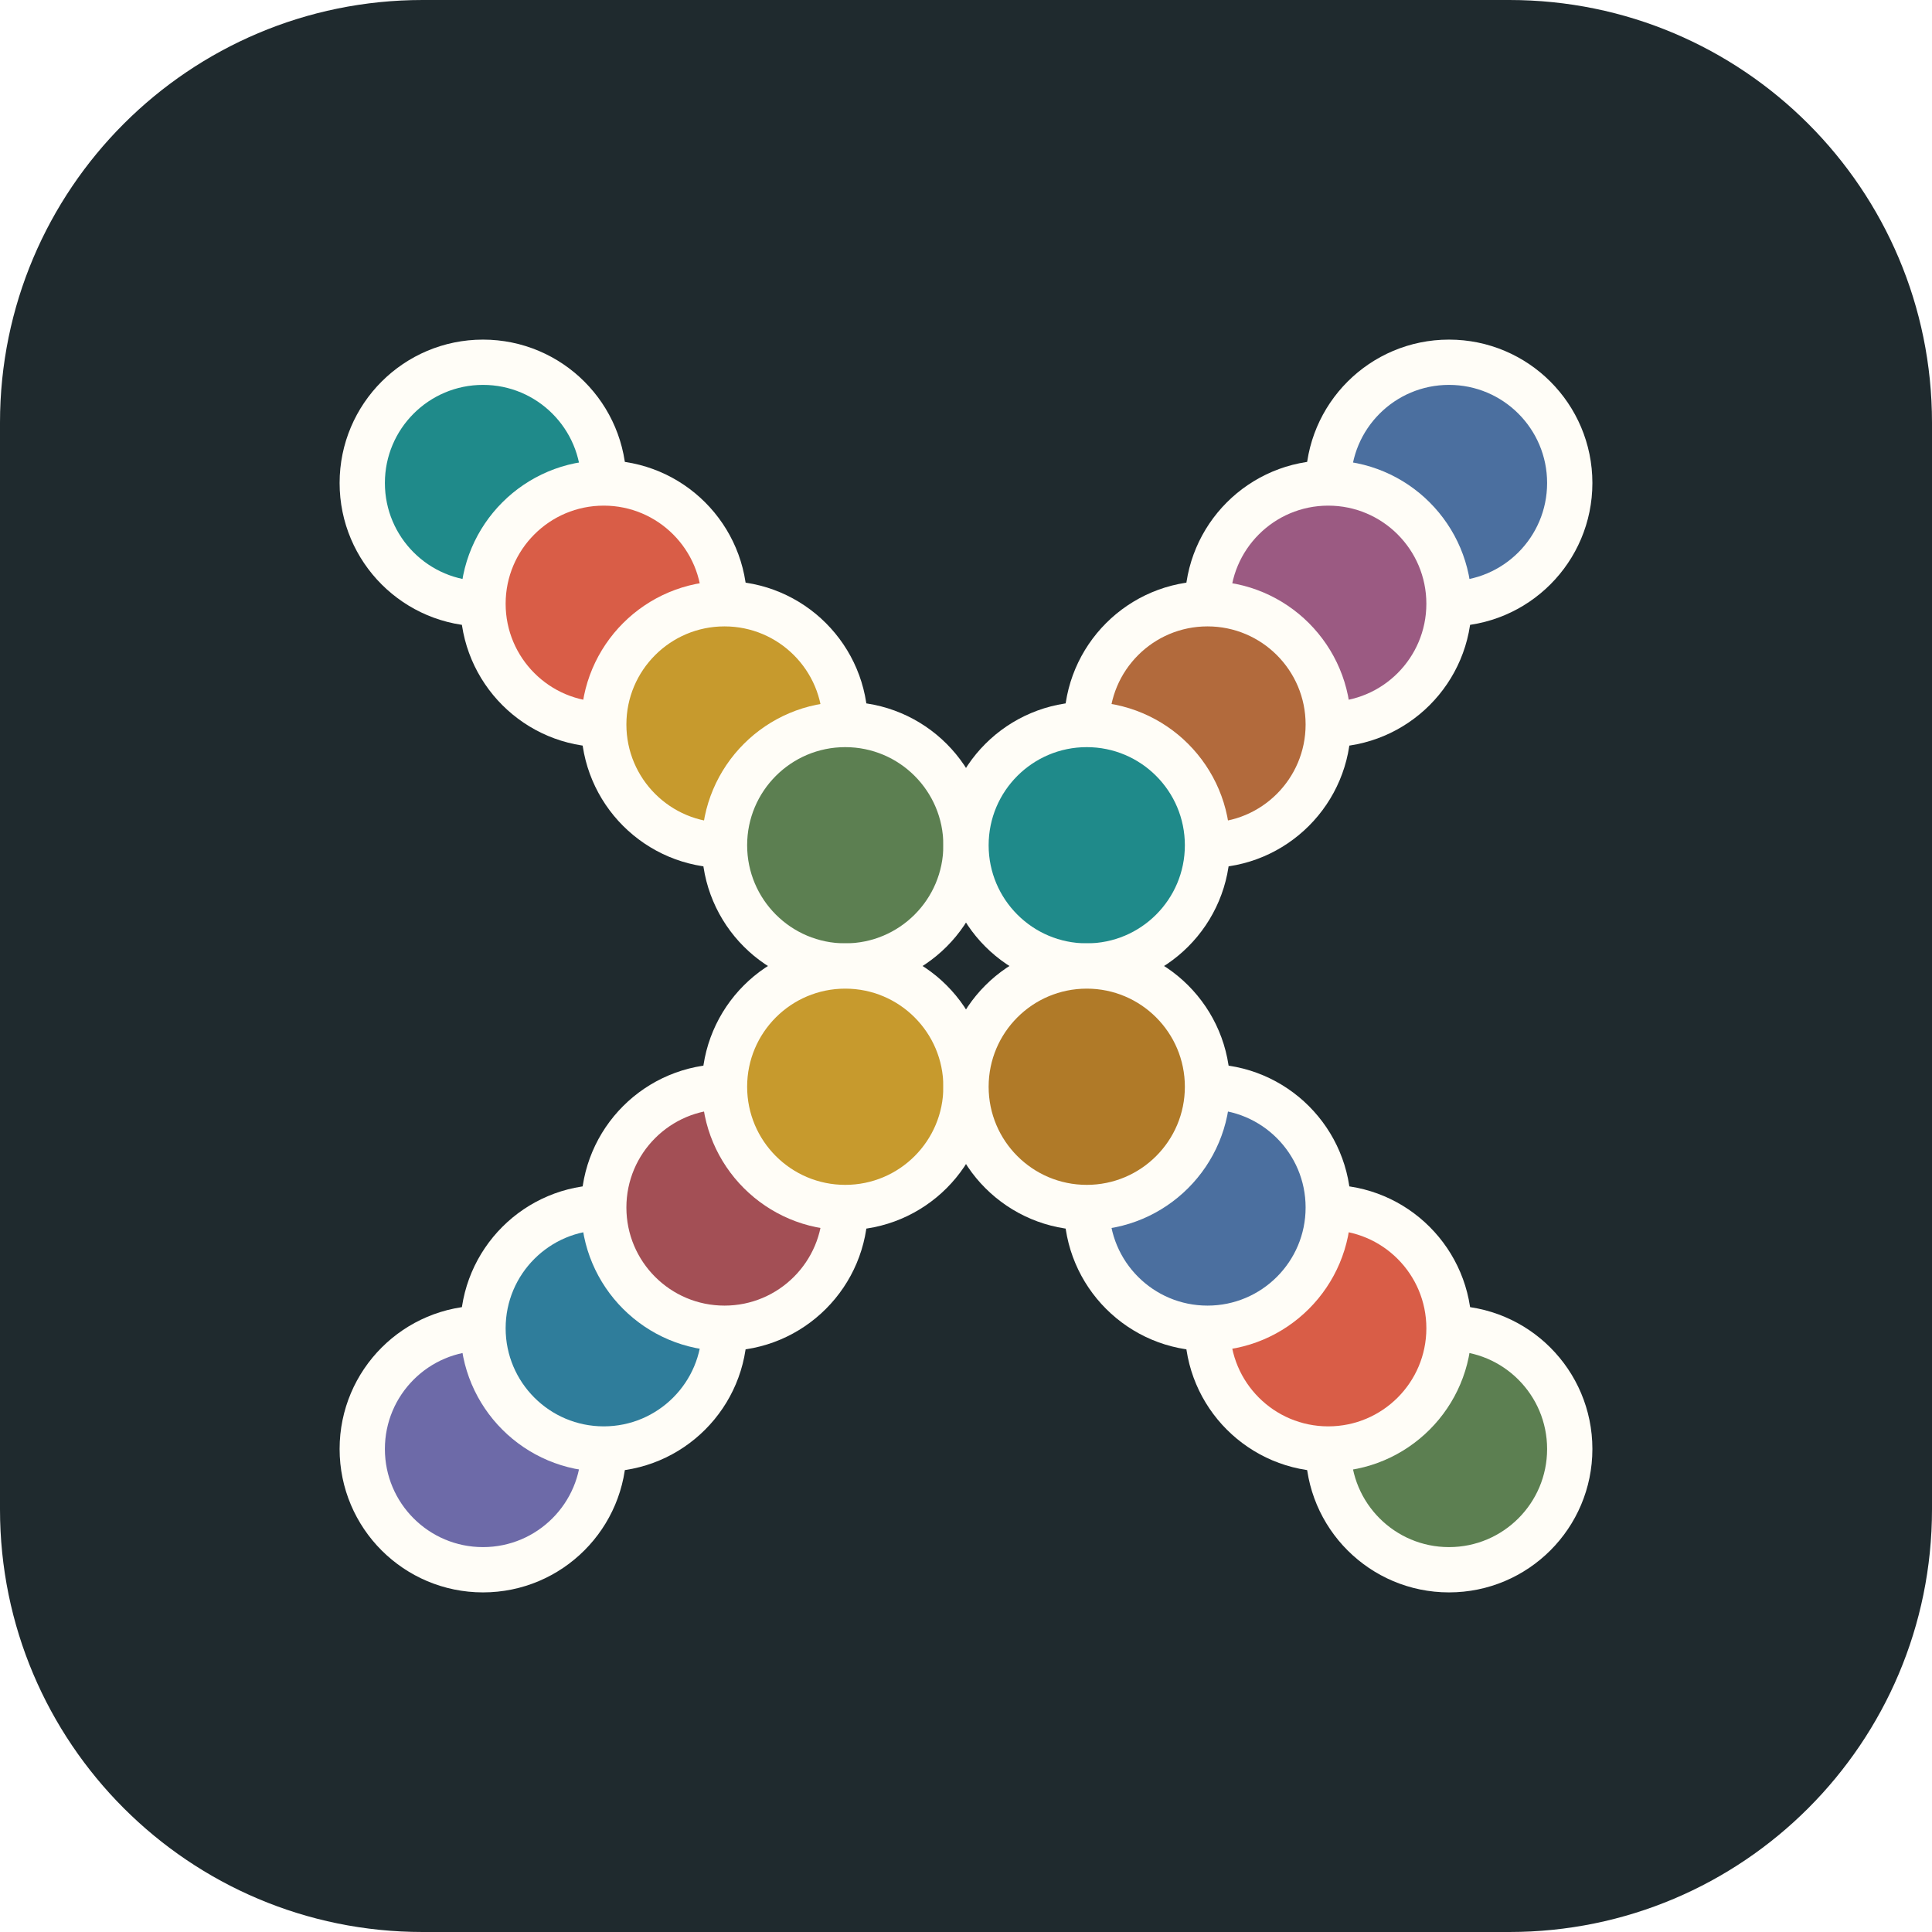
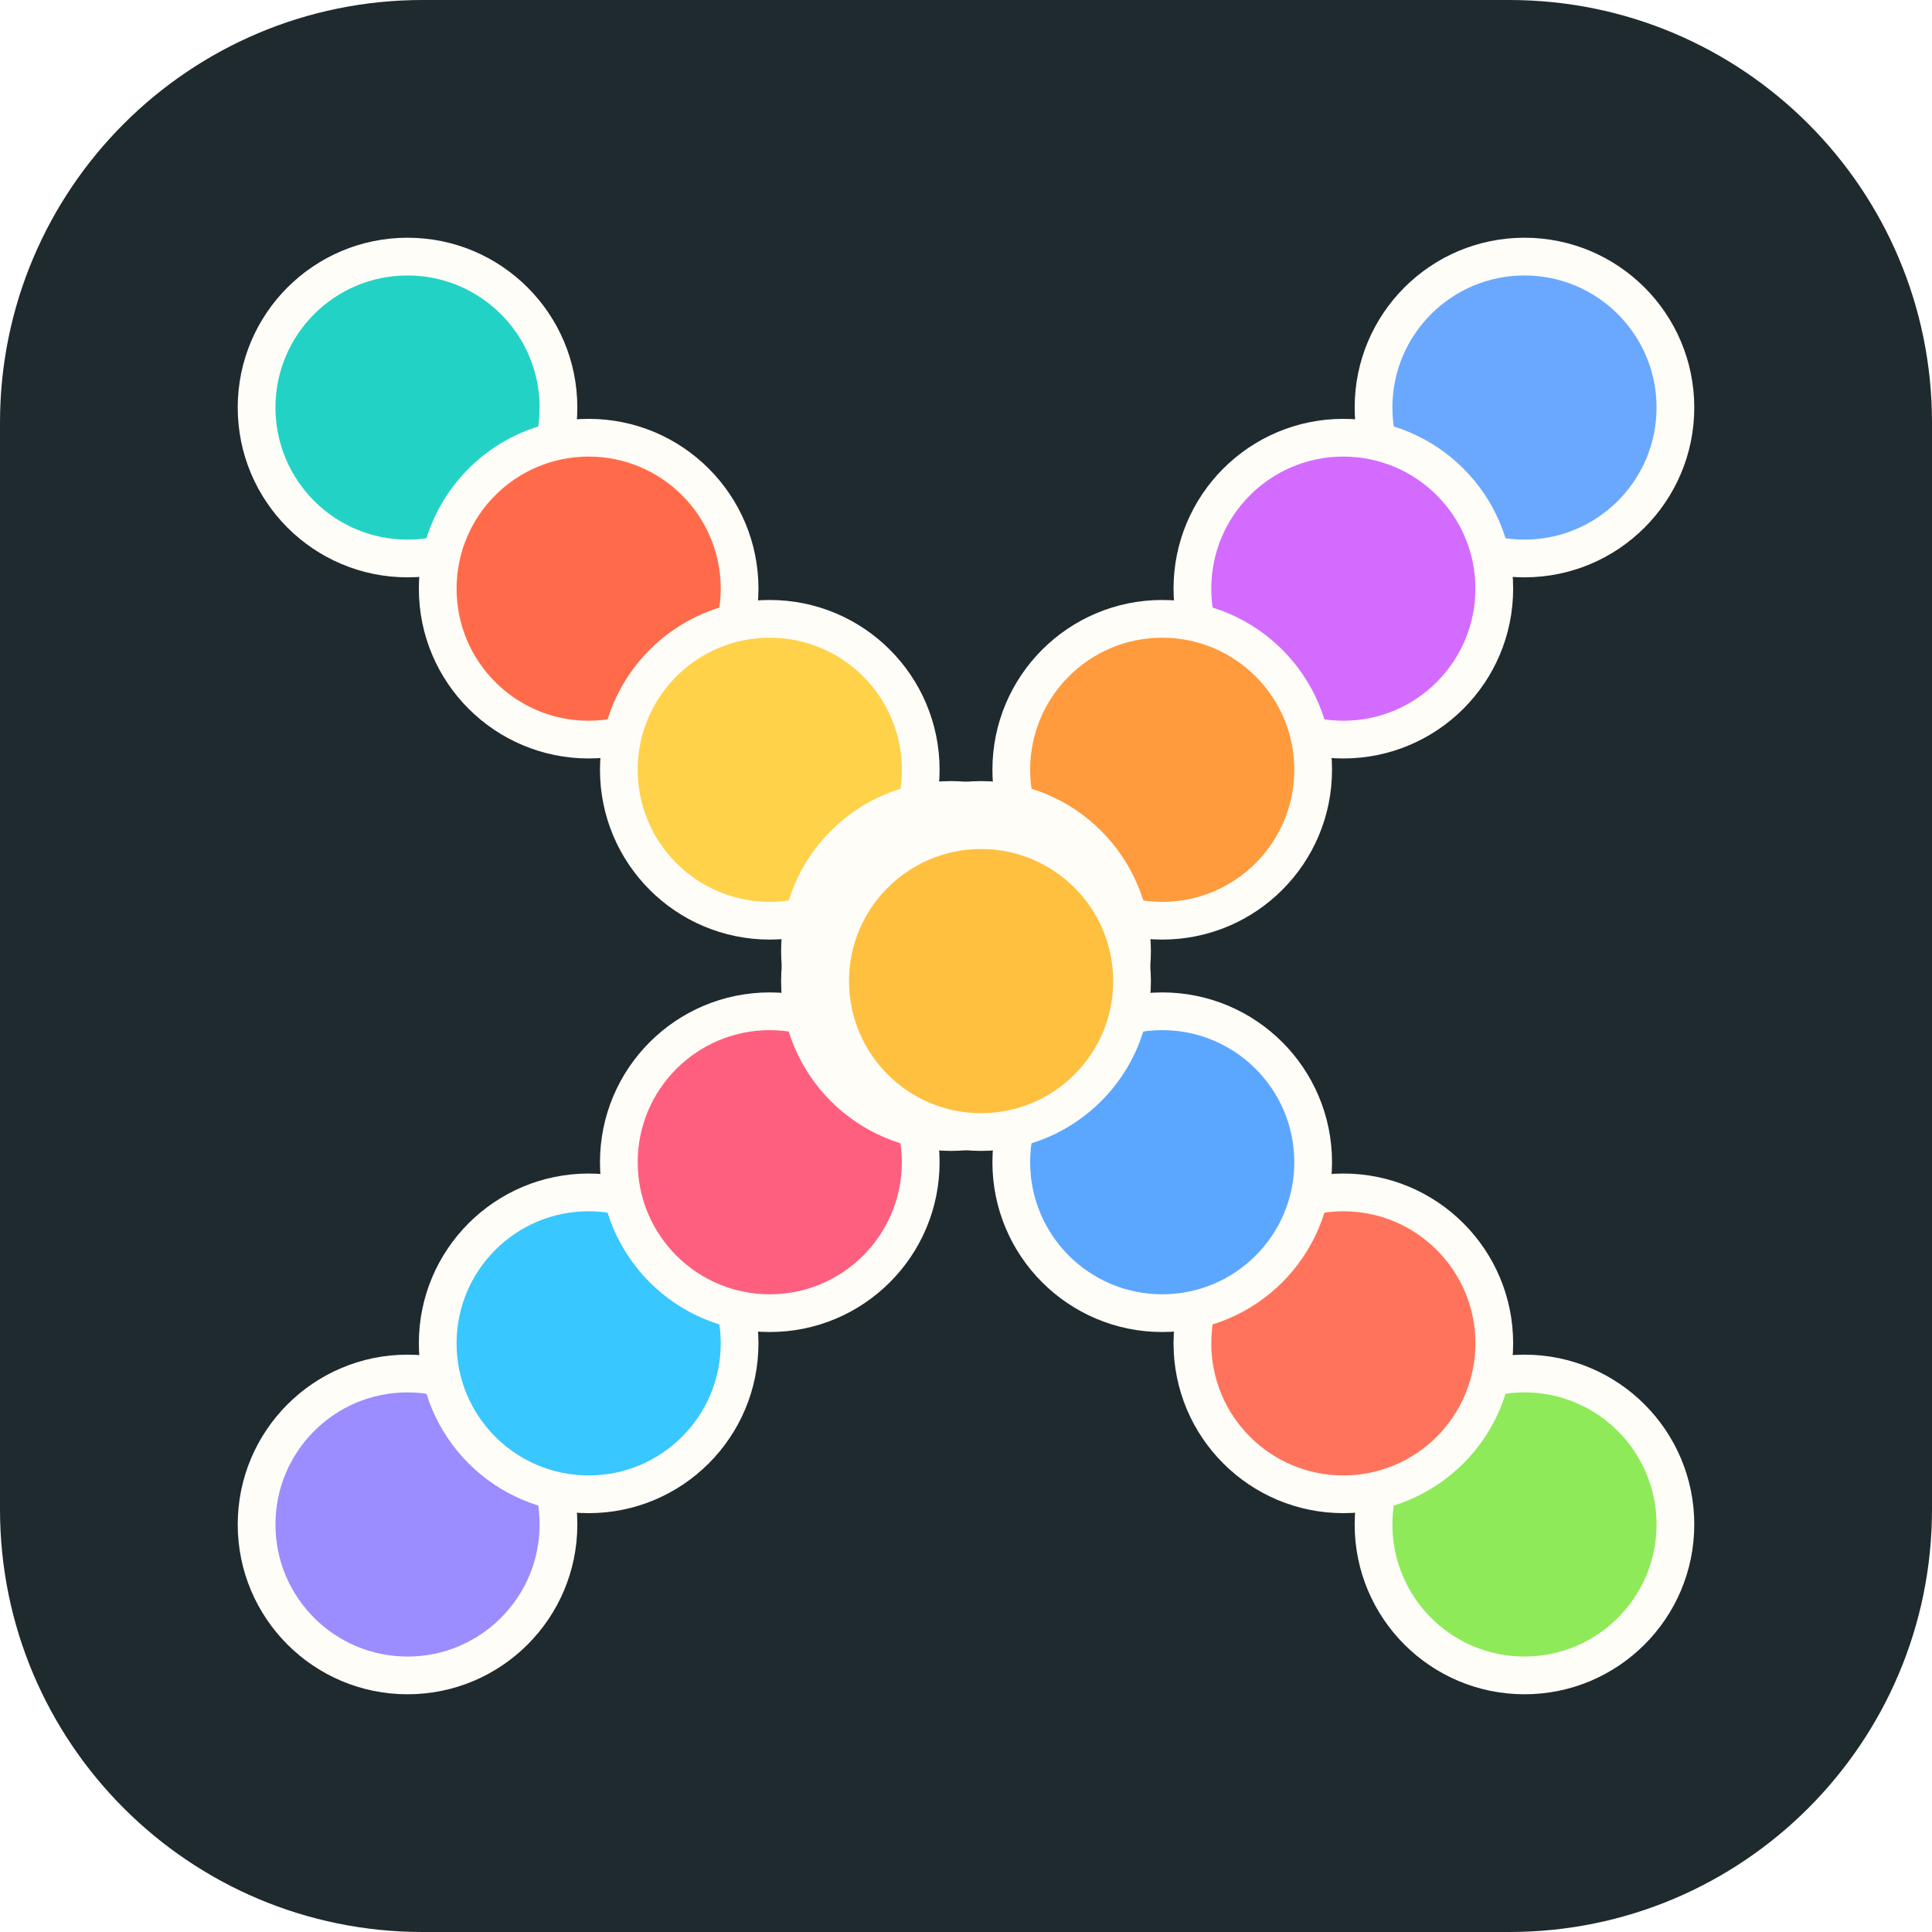
<svg xmlns="http://www.w3.org/2000/svg" viewBox="0 0 64 64" role="img" aria-label="XiXteen favicon">
  <rect width="64" height="64" rx="14" fill="#1f2a2e" />
-   <g stroke="#fffdf7" stroke-width="1.5">
-     <circle cx="16" cy="16" r="4" fill="#1f8a8a" />
-     <circle cx="20" cy="20" r="4" fill="#d95d47" />
-     <circle cx="24" cy="24" r="4" fill="#c79a2d" />
-     <circle cx="28" cy="28" r="4" fill="#5c7f51" />
-     <circle cx="48" cy="16" r="4" fill="#4b6f9f" />
-     <circle cx="44" cy="20" r="4" fill="#9b5a82" />
-     <circle cx="40" cy="24" r="4" fill="#b26a3c" />
-     <circle cx="36" cy="28" r="4" fill="#1f8a8a" />
-     <circle cx="16" cy="48" r="4" fill="#6d6aa8" />
-     <circle cx="20" cy="44" r="4" fill="#2f7d9b" />
-     <circle cx="24" cy="40" r="4" fill="#a34f55" />
-     <circle cx="28" cy="36" r="4" fill="#c79a2d" />
-     <circle cx="48" cy="48" r="4" fill="#5c7f51" />
-     <circle cx="44" cy="44" r="4" fill="#d95d47" />
-     <circle cx="40" cy="40" r="4" fill="#4b6f9f" />
-     <circle cx="36" cy="36" r="4" fill="#b07a28" />
+   <g stroke="#fffdf7" stroke-width="1.25">
+     <circle cx="13.5" cy="13.5" r="5" fill="#22d3c5" />
+     <circle cx="19.5" cy="19.5" r="5" fill="#ff6b4a" />
+     <circle cx="25.5" cy="25.5" r="5" fill="#ffd24a" />
+     <circle cx="31.5" cy="31.5" r="5" fill="#7dd957" />
+     <circle cx="50.5" cy="13.5" r="5" fill="#6aa8ff" />
+     <circle cx="44.5" cy="19.5" r="5" fill="#d46bff" />
+     <circle cx="38.5" cy="25.5" r="5" fill="#ff9a3d" />
+     <circle cx="32.5" cy="31.5" r="5" fill="#1fe0b5" />
+     <circle cx="13.5" cy="50.5" r="5" fill="#9b8cff" />
+     <circle cx="19.5" cy="44.5" r="5" fill="#38c7ff" />
+     <circle cx="25.5" cy="38.5" r="5" fill="#ff5f7f" />
+     <circle cx="31.5" cy="32.5" r="5" fill="#ffd84d" />
+     <circle cx="50.5" cy="50.5" r="5" fill="#8eea59" />
+     <circle cx="44.5" cy="44.5" r="5" fill="#ff735c" />
+     <circle cx="38.5" cy="38.5" r="5" fill="#5ba7ff" />
+     <circle cx="32.5" cy="32.5" r="5" fill="#ffbf3f" />
  </g>
</svg>
